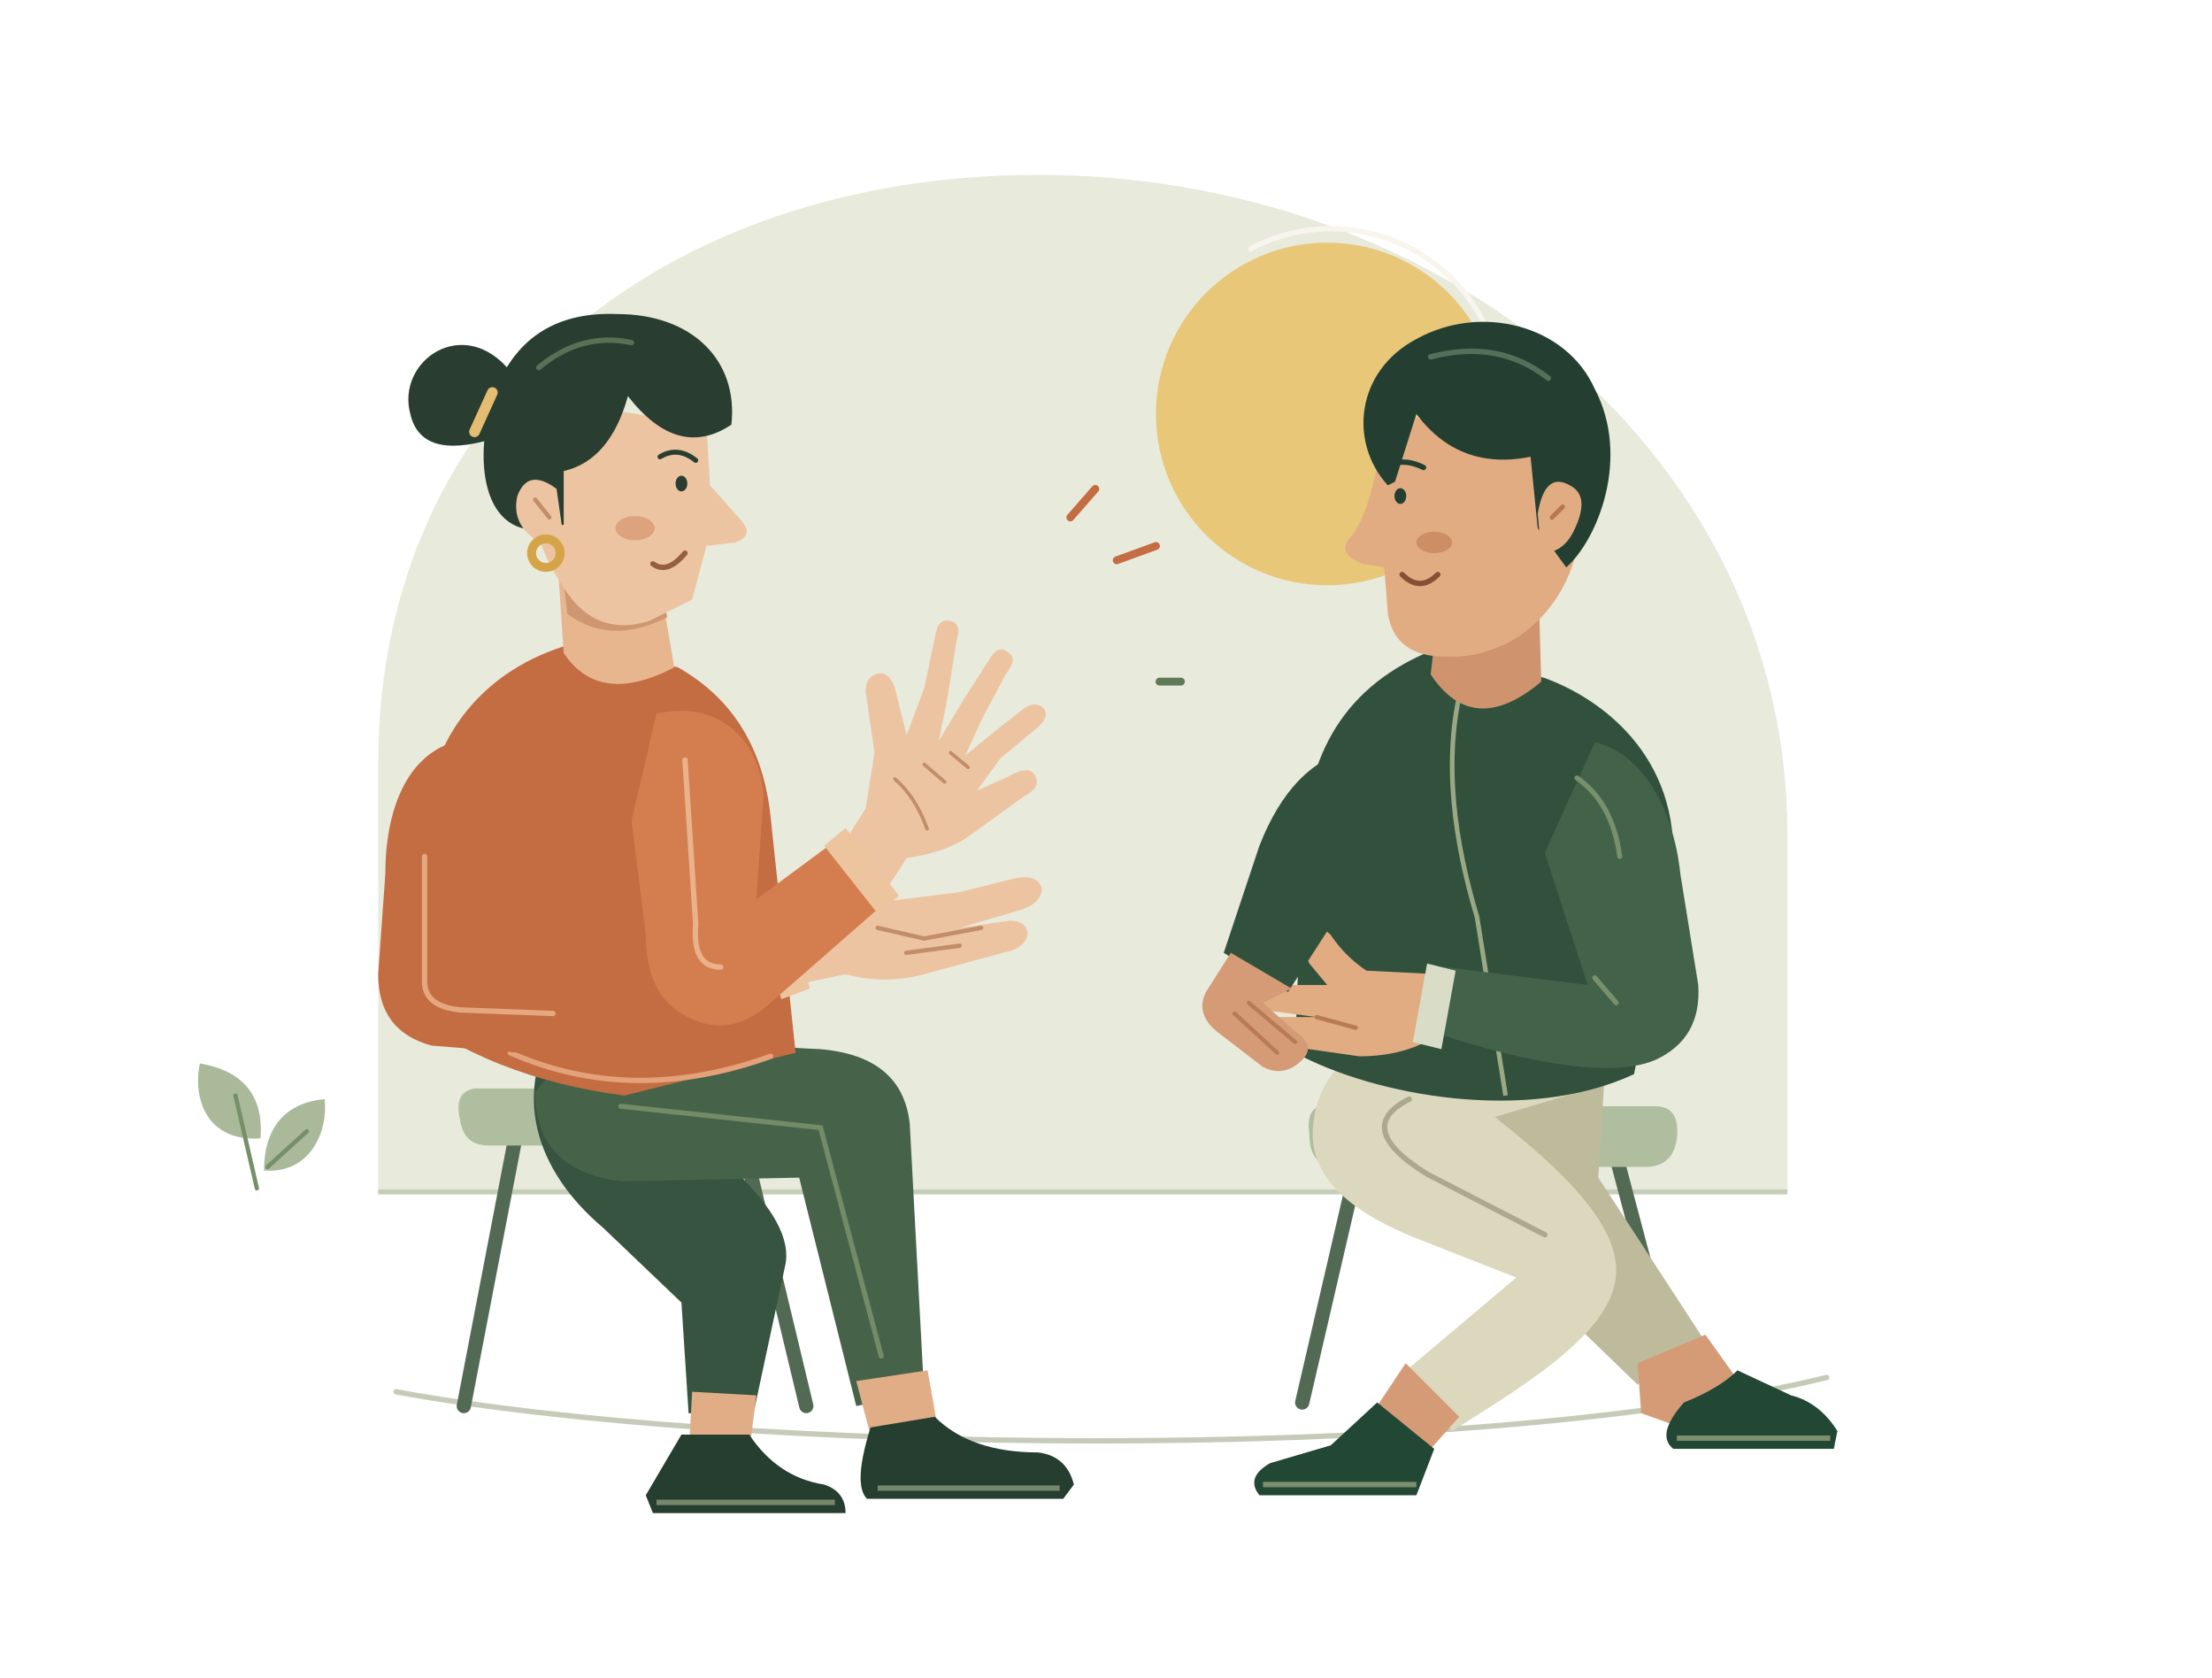
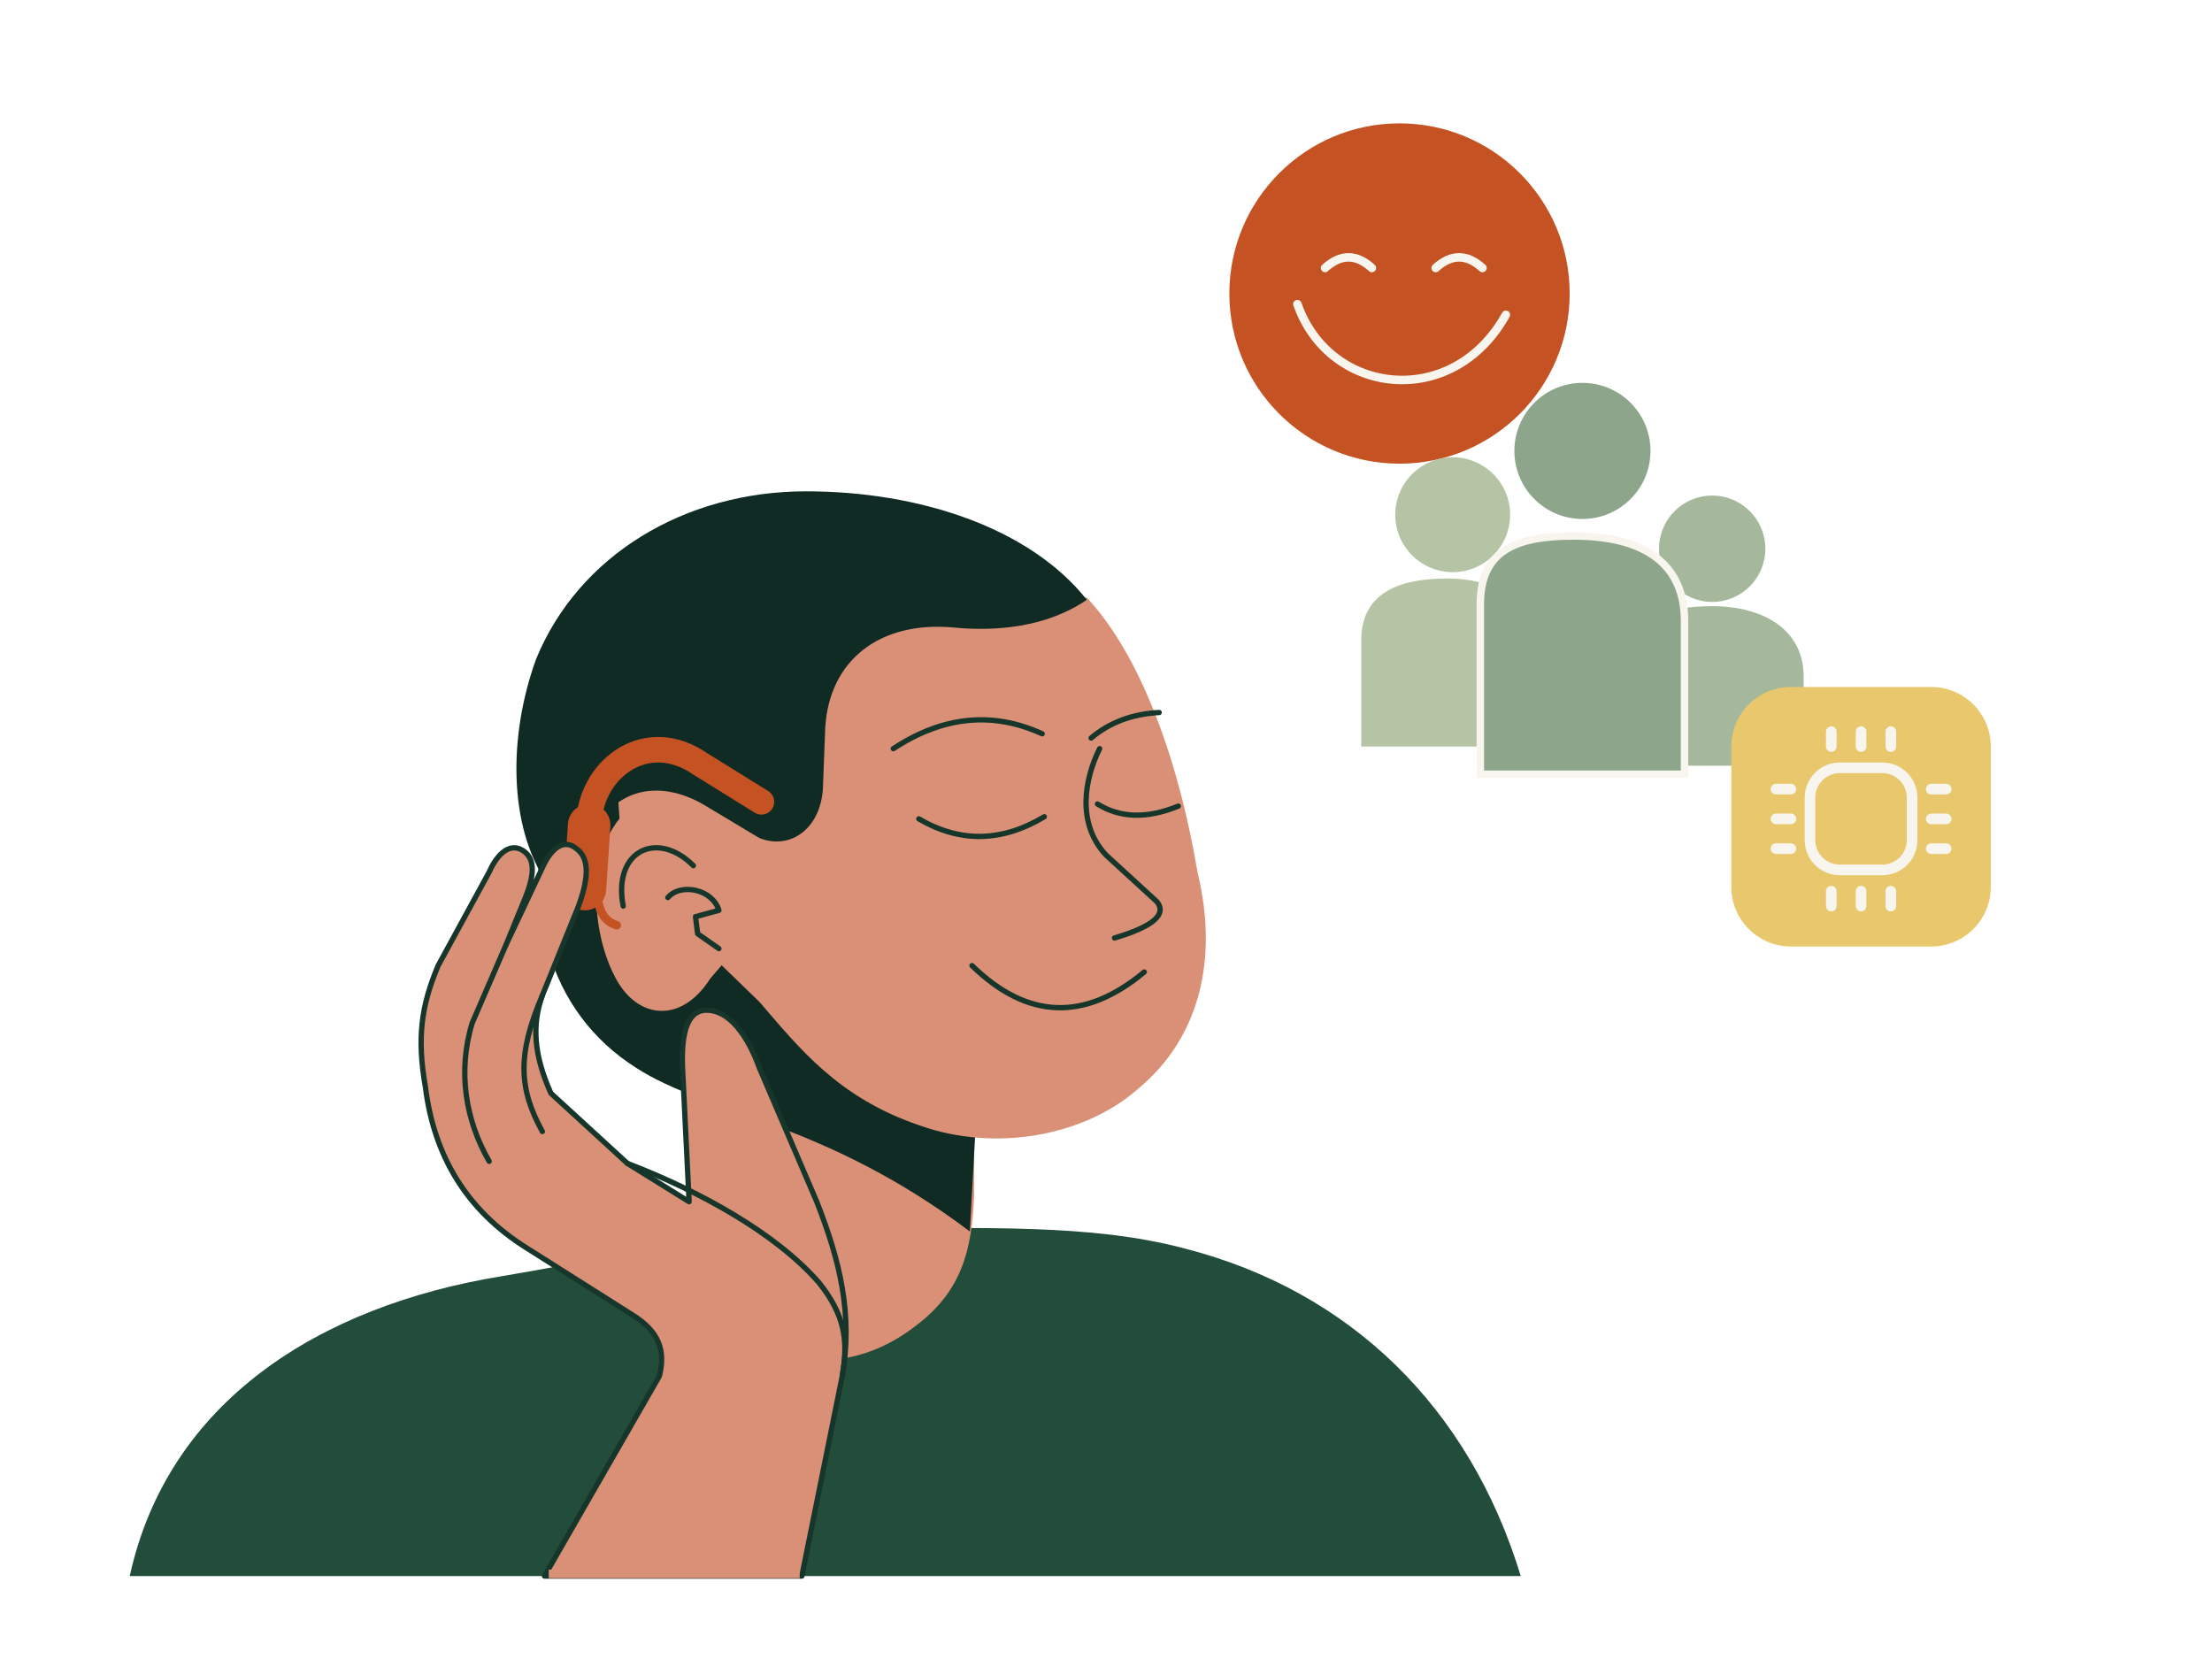
- <svg xmlns="http://www.w3.org/2000/svg" class="dhh-life-art dhh-conversation-art" viewBox="0 0 620 470" fill="none" role="img" aria-label="Two young adults sharing a conversation in sign language, seated facing one another">
-   <path d="M106 334V214C106 113 186 49 291 49C404 49 501 127 501 234V334Z" fill="#e8eadc" />
-   <path d="M106 334H501" stroke="#c6ceba" stroke-width="1.4" />
-   <circle cx="372" cy="116" r="48" fill="#e8c779" />
-   <path d="M350 70A48 48 0 0 1 419 126" stroke="#f7f5ed" stroke-width="1.5" />
-   <path d="M111 390C203 407 409 411 512 386" stroke="#c5cbb8" stroke-width="1.5" stroke-linecap="round" />
-   <g stroke="#526a53" stroke-width="4" stroke-linecap="round" stroke-linejoin="round">
-     <path d="M145 316L130 394M208 319L226 394M381 324L365 393M453 324L471 392" />
-   </g>
-   <path d="M133 305H222Q228 305 227 313Q226 321 218 321H137Q130 321 129 314Q127 306 133 305Z" fill="#b0bea0" />
-   <path d="M370 310H464Q471 310 470 319Q469 327 461 327H375Q367 327 367 318Q366 311 370 310Z" fill="#b0bea0" />
-   <g class="dhh-listener">
-     <path d="M410 292C403 315 411 339 429 359L459 388L478 376L448 330L450 297Z" fill="#bebb9d" />
-     <path d="M459 382L478 374L488 388L474 401L460 396Z" fill="#d49b76" />
-     <path d="M472 393Q482 389 487 384L502 391Q510 393 515 401L514 406L469 406Q464 402 472 393Z" fill="#234735" />
-     <path d="M470 403H513" stroke="#7b906d" stroke-width="1.5" />
-     <path d="M397 289C382 290 369 300 368 316C367 329 377 339 397 347L425 358L393 385L407 401C431 386 453 372 453 356C453 341 434 325 419 313L449 304Z" fill="#dbd8bd" />
-     <path d="M395 308Q379 316 400 329L433 346" stroke="#aaa98d" stroke-width="1.5" stroke-linecap="round" />
-     <path d="M394 382L409 397L401 406L384 397Z" fill="#d49b76" />
-     <path d="M386 393L402 406L397 419L353 419Q349 414 356 410L373 405Z" fill="#234735" />
-     <path d="M354 416H397" stroke="#7b906d" stroke-width="1.5" />
-     <path d="M402 182C377 192 366 211 365 239L363 295C385 307 428 315 458 301L468 250C474 216 452 197 433 190Z" fill="#31513d" />
-     <path d="M410 191C404 213 408 237 414 257L422 307" stroke="#9aa984" stroke-width="1.3" />
-     <path d="M441 246L449 288M373 287L389 293" stroke="#607a58" stroke-width="1.3" stroke-linecap="round" />
-     <g class="dhh-listener-head">
-       <path d="M404 163L401 189Q413 207 432 191L431 157Z" fill="#cf946d" />
-       <path d="M402 164L403 180Q419 189 431 171V157Z" fill="#b77956" />
-       <path d="M391 116C385 127 386 140 379 150Q374 155 382 158L388 159L389 172Q391 184 405 184C425 185 441 169 443 148L442 126Z" fill="#e1ac82" />
-       <path d="M389 136C378 124 380 104 397 95C415 85 439 91 447 109C457 128 448 151 439 159L431 148L429 128Q409 132 397 116L391 135Z" fill="#243f31" />
-       <path d="M431 144Q433 132 440 136Q446 139 441 149Q438 155 432 155" fill="#e1ac82" />
-       <path d="M435 145L438 142" stroke="#b97751" stroke-width="1.3" stroke-linecap="round" />
-       <ellipse cx="392.5" cy="139" rx="1.65" ry="2.2" fill="#243f31" />
-       <path d="M393 161Q398 166 403 161" stroke="#874f36" stroke-width="1.5" stroke-linecap="round" />
-       <path d="M388 131Q393 128 399 131" stroke="#243f31" stroke-width="1.5" stroke-linecap="round" />
-       <ellipse cx="402" cy="152" rx="5" ry="3" fill="#cd8e65" />
-       <path d="M401 100Q420 95 434 106" stroke="#55705a" stroke-width="1.5" stroke-linecap="round" />
+ <svg xmlns="http://www.w3.org/2000/svg" class="dhh-life-art dhh-wellbeing-art" viewBox="30 55 1040 780" fill="none" role="img" aria-label="A smiling person touching their hearing aid, with family, happiness and AI gathered beside them">
+   <g class="dhh-life-motifs" transform="translate(-40 25)">
+     <g class="dhh-happiness">
+       <circle cx="728" cy="168" r="80" fill="#c45222" />
+       <g stroke="#f7f5ed" stroke-width="4" stroke-linecap="round">
+         <path d="M693 156Q704 146 715 156M745 156Q756 146 767 156" />
+         <path d="M680 173C695 216 753 223 778 178" />
+       </g>
    </g>
-     <path d="M447 208C460 211 469 226 471 245L476 276Q477 291 464 297C450 303 422 296 401 289L405 271L445 276L433 239Z" fill="#42634a" />
-     <path d="M447 274L453 281M442 218Q452 225 454 240" stroke="#78906b" stroke-width="1.4" stroke-linecap="round" />
-     <path d="M403 273L383 272Q377 268 373 262Q369 258 366 261Q364 264 367 270L372 276L353 276Q346 276 347 280Q347 283 354 283L369 285L356 285Q351 285 352 289Q353 292 360 293L381 296Q394 296 403 290Z" fill="#e1ac82" />
-     <path d="M400 270L408 272L404 294L396 292Z" fill="#d9ddc8" />
-     <path d="M369 285L380 288" stroke="#b87b55" stroke-width="1.2" stroke-linecap="round" />
-     <path d="M379 210Q362 214 353 237L343 267L361 278L381 247" fill="#31513d" />
-     <path d="M345 267L338 278Q335 284 341 289L354 299Q360 302 365 297Q369 293 363 289L354 281L362 277Z" fill="#d49b76" />
-     <path d="M346 284L358 295M350 281L363 292" stroke="#b87b55" stroke-width="1.15" stroke-linecap="round" />
-   </g>
-   <g class="dhh-signer">
-     <path d="M157 285C143 306 150 328 169 344L191 365L193 396L211 397L220 355C222 347 216 338 207 329L194 313L227 310Z" fill="#365440" />
-     <path d="M194 390L212 391L210 407L193 408Z" fill="#e0ad86" />
-     <path d="M191 402L210 402Q218 414 231 416Q237 418 237 424H183L181 419Z" fill="#253e30" />
-     <path d="M184 421H234" stroke="#76876c" stroke-width="1.5" />
-     <path d="M171 281C180 290 207 293 230 294Q253 296 255 315L259 390L240 394L224 330L174 331Q150 328 150 306Z" fill="#46634a" />
-     <path d="M174 310L230 316L247 380" stroke="#748b67" stroke-width="1.4" stroke-linecap="round" />
-     <path d="M240 387L260 384L263 401L245 406Z" fill="#e0ad86" />
-     <path d="M244 400L262 397Q272 407 291 407Q299 408 301 416L298 420H243Q239 416 244 400Z" fill="#253e30" />
-     <path d="M246 417H297" stroke="#76876c" stroke-width="1.5" />
-     <path d="M162 180C138 186 121 204 119 230L112 282Q137 302 175 307L223 295L216 229Q213 200 190 187Z" fill="#c46c42" />
-     <path d="M121 271Q132 282 153 284M188 203L199 231M143 295Q177 310 216 296" stroke="#e3a279" stroke-width="1.5" stroke-linecap="round" />
-     <g class="dhh-signer-head">
-       <path d="M156 153L158 183Q168 198 189 187L184 158Z" fill="#e7b68f" />
-       <path d="M157 154L159 172Q171 181 187 173L184 156Z" fill="#cf9672" />
-       <path d="M152 112C145 128 148 150 157 163Q166 179 182 174L194 168L198 153L206 152Q212 150 207 145L199 136L198 119Z" fill="#edc4a1" />
-       <path d="M154 148C135 152 132 128 139 109Q148 87 173 88C194 88 207 101 205 119Q190 129 176 111Q171 129 158 132L158 147Z" fill="#293e31" />
-       <path d="M143 104C130 88 111 101 115 116Q118 129 138 123Z" fill="#293e31" />
-       <path d="M138 110L133 121" stroke="#e4bd73" stroke-width="3" stroke-linecap="round" />
-       <path d="M156 137Q148 131 145 139Q143 148 153 153L158 151" fill="#edc4a1" />
-       <path d="M150 140L154 145" stroke="#c28d69" stroke-width="1.2" stroke-linecap="round" />
-       <circle cx="153" cy="155" r="4" stroke="#d5a448" stroke-width="2.5" />
-       <ellipse cx="191" cy="135.5" rx="1.65" ry="2.2" fill="#293e31" />
-       <path d="M185 128Q190 125 195 129" stroke="#293e31" stroke-width="1.4" stroke-linecap="round" />
-       <path d="M192 155Q187 161 183 158" stroke="#965e43" stroke-width="1.5" stroke-linecap="round" />
-       <ellipse cx="178" cy="148" rx="5.5" ry="3.4" fill="#dca37e" />
-       <path d="M151 103Q163 93 177 96" stroke="#5a6f55" stroke-width="1.5" stroke-linecap="round" />
+     <g class="dhh-family">
+       <circle cx="753" cy="272" r="27" fill="#b5c4a4" />
+       <path d="M710 381V331C710 310 726 302 750 302C776 302 791 314 791 336V381Z" fill="#b5c4a4" />
+       <circle cx="875" cy="288" r="25" fill="#a5b89c" />
+       <path d="M840 390V341C840 320 854 315 875 315C899 315 918 326 918 348V390Z" fill="#a5b89c" />
+       <circle cx="814" cy="242" r="32" fill="#8da68b" />
+       <path d="M766 394V314C766 288 784 282 810 282C843 282 862 295 862 322V394Z" fill="#8da68b" stroke="#f7f5ed" stroke-width="3.5" />
    </g>
-     <g class="dhh-hand-low">
-       <path d="M127 208C114 212 108 227 108 245L106 273Q106 289 121 293L158 296L220 275L214 254L157 268L148 237Z" fill="#c46c42" />
-       <path d="M119 240L119 275Q119 282 129 283L155 284" stroke="#e5a77d" stroke-width="1.5" stroke-linecap="round" />
-       <path d="M211 255L229 251Q240 245 246 235Q249 230 253 233Q256 236 252 242L245 253L269 250L285 246Q291 245 292 249Q292 253 286 255L269 260L283 258Q288 258 288 262Q287 266 281 267L259 273Q248 276 237 273L218 277Z" fill="#edc4a1" />
-       <path d="M246 260L259 263L275 260M254 267L269 265" stroke="#c18d6a" stroke-width="1.2" stroke-linecap="round" />
-       <path d="M211 253L219 251L227 277L219 280Z" fill="#ecc59f" />
-     </g>
-     <g class="dhh-hand-high">
-       <path d="M184 200C201 196 213 207 214 223L212 252L235 235L248 253L216 281Q204 292 191 284Q181 278 181 262L177 230Z" fill="#d47d4f" />
-       <path d="M192 213L195 259Q194 271 202 271" stroke="#eab28b" stroke-width="1.5" stroke-linecap="round" />
-       <g transform="translate(241 247) scale(.82) translate(-241 -247)">
-         <path d="M233 238L243 222L246 203L243 182Q243 177 247 176Q251 175 253 181L257 197L263 181L267 162Q268 157 272 158Q276 159 274 165L271 184L268 199L277 184L286 170Q289 166 292 169Q295 171 291 176L283 191L277 204L288 195L297 188Q301 185 304 188Q306 191 301 195L289 205L281 216L292 211Q299 207 301 211Q303 215 297 218L279 231Q271 237 257 239L248 253Z" fill="#edc4a1" />
-         <path d="M253 212Q260 218 264 229M263 207L270 213M272 203L278 208" stroke="#c18d6a" stroke-width="1.2" stroke-linecap="round" />
+     <g class="dhh-ai">
+       <rect x="884" y="353" width="122" height="122" rx="28" fill="#e9c86d" />
+       <g stroke="#f7f5ed" stroke-width="5" stroke-linecap="round" stroke-linejoin="round">
+         <rect x="921" y="391" width="48" height="48" rx="14" />
+         <path d="M931 374V381M945 374V381M959 374V381M931 449V456M945 449V456M959 449V456M905 401H912M905 415H912M905 429H912M978 401H985M978 415H985M978 429H985" />
      </g>
-       <path d="M231 237L237 232L252 251L246 256Z" fill="#ecc59f" />
    </g>
  </g>
-   <g class="dhh-conversation-marks" stroke="#c46c42" stroke-width="2.2" stroke-linecap="round">
-     <path d="M300 145L307 137M313 157L324 153" />
-     <path d="M325 191L331 191" stroke="#607a58" />
+   <g class="dhh-person" transform="translate(-60 0)">
+     <path d="M151 796C169 714 240 669 326 655C380 646 437 632 499 632C551 633 602 630 647 642C725 662 781 717 805 796Z" fill="#234d3b" />
+     <path d="M424 516L423 653C430 690 479 711 521 678C542 662 547 643 548 617L548 526Z" fill="#d99076" />
+     <path d="M350 421C333 481 348 531 389 557C423 579 477 582 546 634L552 525L438 404Z" fill="#102a24" />
+     <path d="M473 376C481 347 503 328 538 329L601 336C628 365 645 417 653 465C663 506 654 543 625 567C600 589 558 597 522 584C484 571 466 548 447 526L383 464L380 422Z" fill="#d99076" />
+     <path d="M347 470C329 443 329 401 342 365C362 316 412 286 469 286C522 286 574 303 601 337C582 350 558 352 538 350C504 347 480 365 478 397L477 423C477 444 462 455 447 449L422 434C399 420 377 427 369 448L365 480Z" fill="#102a24" />
+     <path d="M379 443C388 428 411 433 428 453C440 466 448 487 436 501L424 515C410 537 389 534 379 514C369 495 366 462 379 443Z" fill="#d99076" />
+     <g stroke="#17362b" stroke-width="2.5" stroke-linecap="round" stroke-linejoin="round">
+       <path d="M383 481C378 455 399 445 416 462M404 477C410 470 425 473 428 483L417 486L418 494L428 501" />
+       <path d="M510 407Q545 384 580 400M603 402Q616 391 635 390" />
+       <path d="M522 440Q551 457 581 439M606 433Q622 443 644 434" />
+       <path d="M607 407C600 421 596 442 610 457L634 479Q641 488 614 496" />
+       <path d="M547 509Q586 547 628 512" />
+     </g>
+     <g class="dhh-device" stroke="#c45222" stroke-linecap="round" stroke-linejoin="round">
+       <path d="M448 432L419 414C394 397 369 416 367 440V458" stroke-width="12" />
+       <path d="M367 443L365 473" stroke-width="20" />
+       <path d="M371 471Q370 487 380 490" stroke-width="4" />
+     </g>
+     <g class="dhh-touch">
+       <path d="M346 796L400 702C403 690 400 681 387 673L338 642C309 624 294 598 290 566C286 543 288 528 296 509L320 465C324 456 330 451 336 455C342 459 341 467 337 477L328 499L345 463C349 454 355 449 361 454C368 459 366 470 362 481L345 523C340 537 341 551 349 569L385 602L414 620L411 559C410 541 413 531 421 530C433 529 442 543 447 557L474 620C485 648 491 673 486 702L467 796Z" fill="#d99076" stroke="#17362b" stroke-width="2.5" stroke-linejoin="round" />
+       <g stroke="#17362b" stroke-width="2.5" stroke-linecap="round">
+         <path d="M328 499L312 536C305 559 309 582 320 601M345 523C333 551 334 567 345 587" />
+         <path d="M385 602C419 615 455 635 475 658C487 673 489 685 486 702" />
+       </g>
+       <path d="M348 795H466" stroke="#d99076" stroke-width="4" />
+     </g>
  </g>
-   <path d="M73 334V307M73 319C58 320 54 308 56 298C68 300 74 307 73 319M74 328C87 329 92 317 91 308C80 309 74 316 74 328" fill="#a9b99a" />
-   <path d="M72 333L66 307M75 327L86 317" stroke="#778f69" stroke-width="1.2" stroke-linecap="round" />
</svg>
